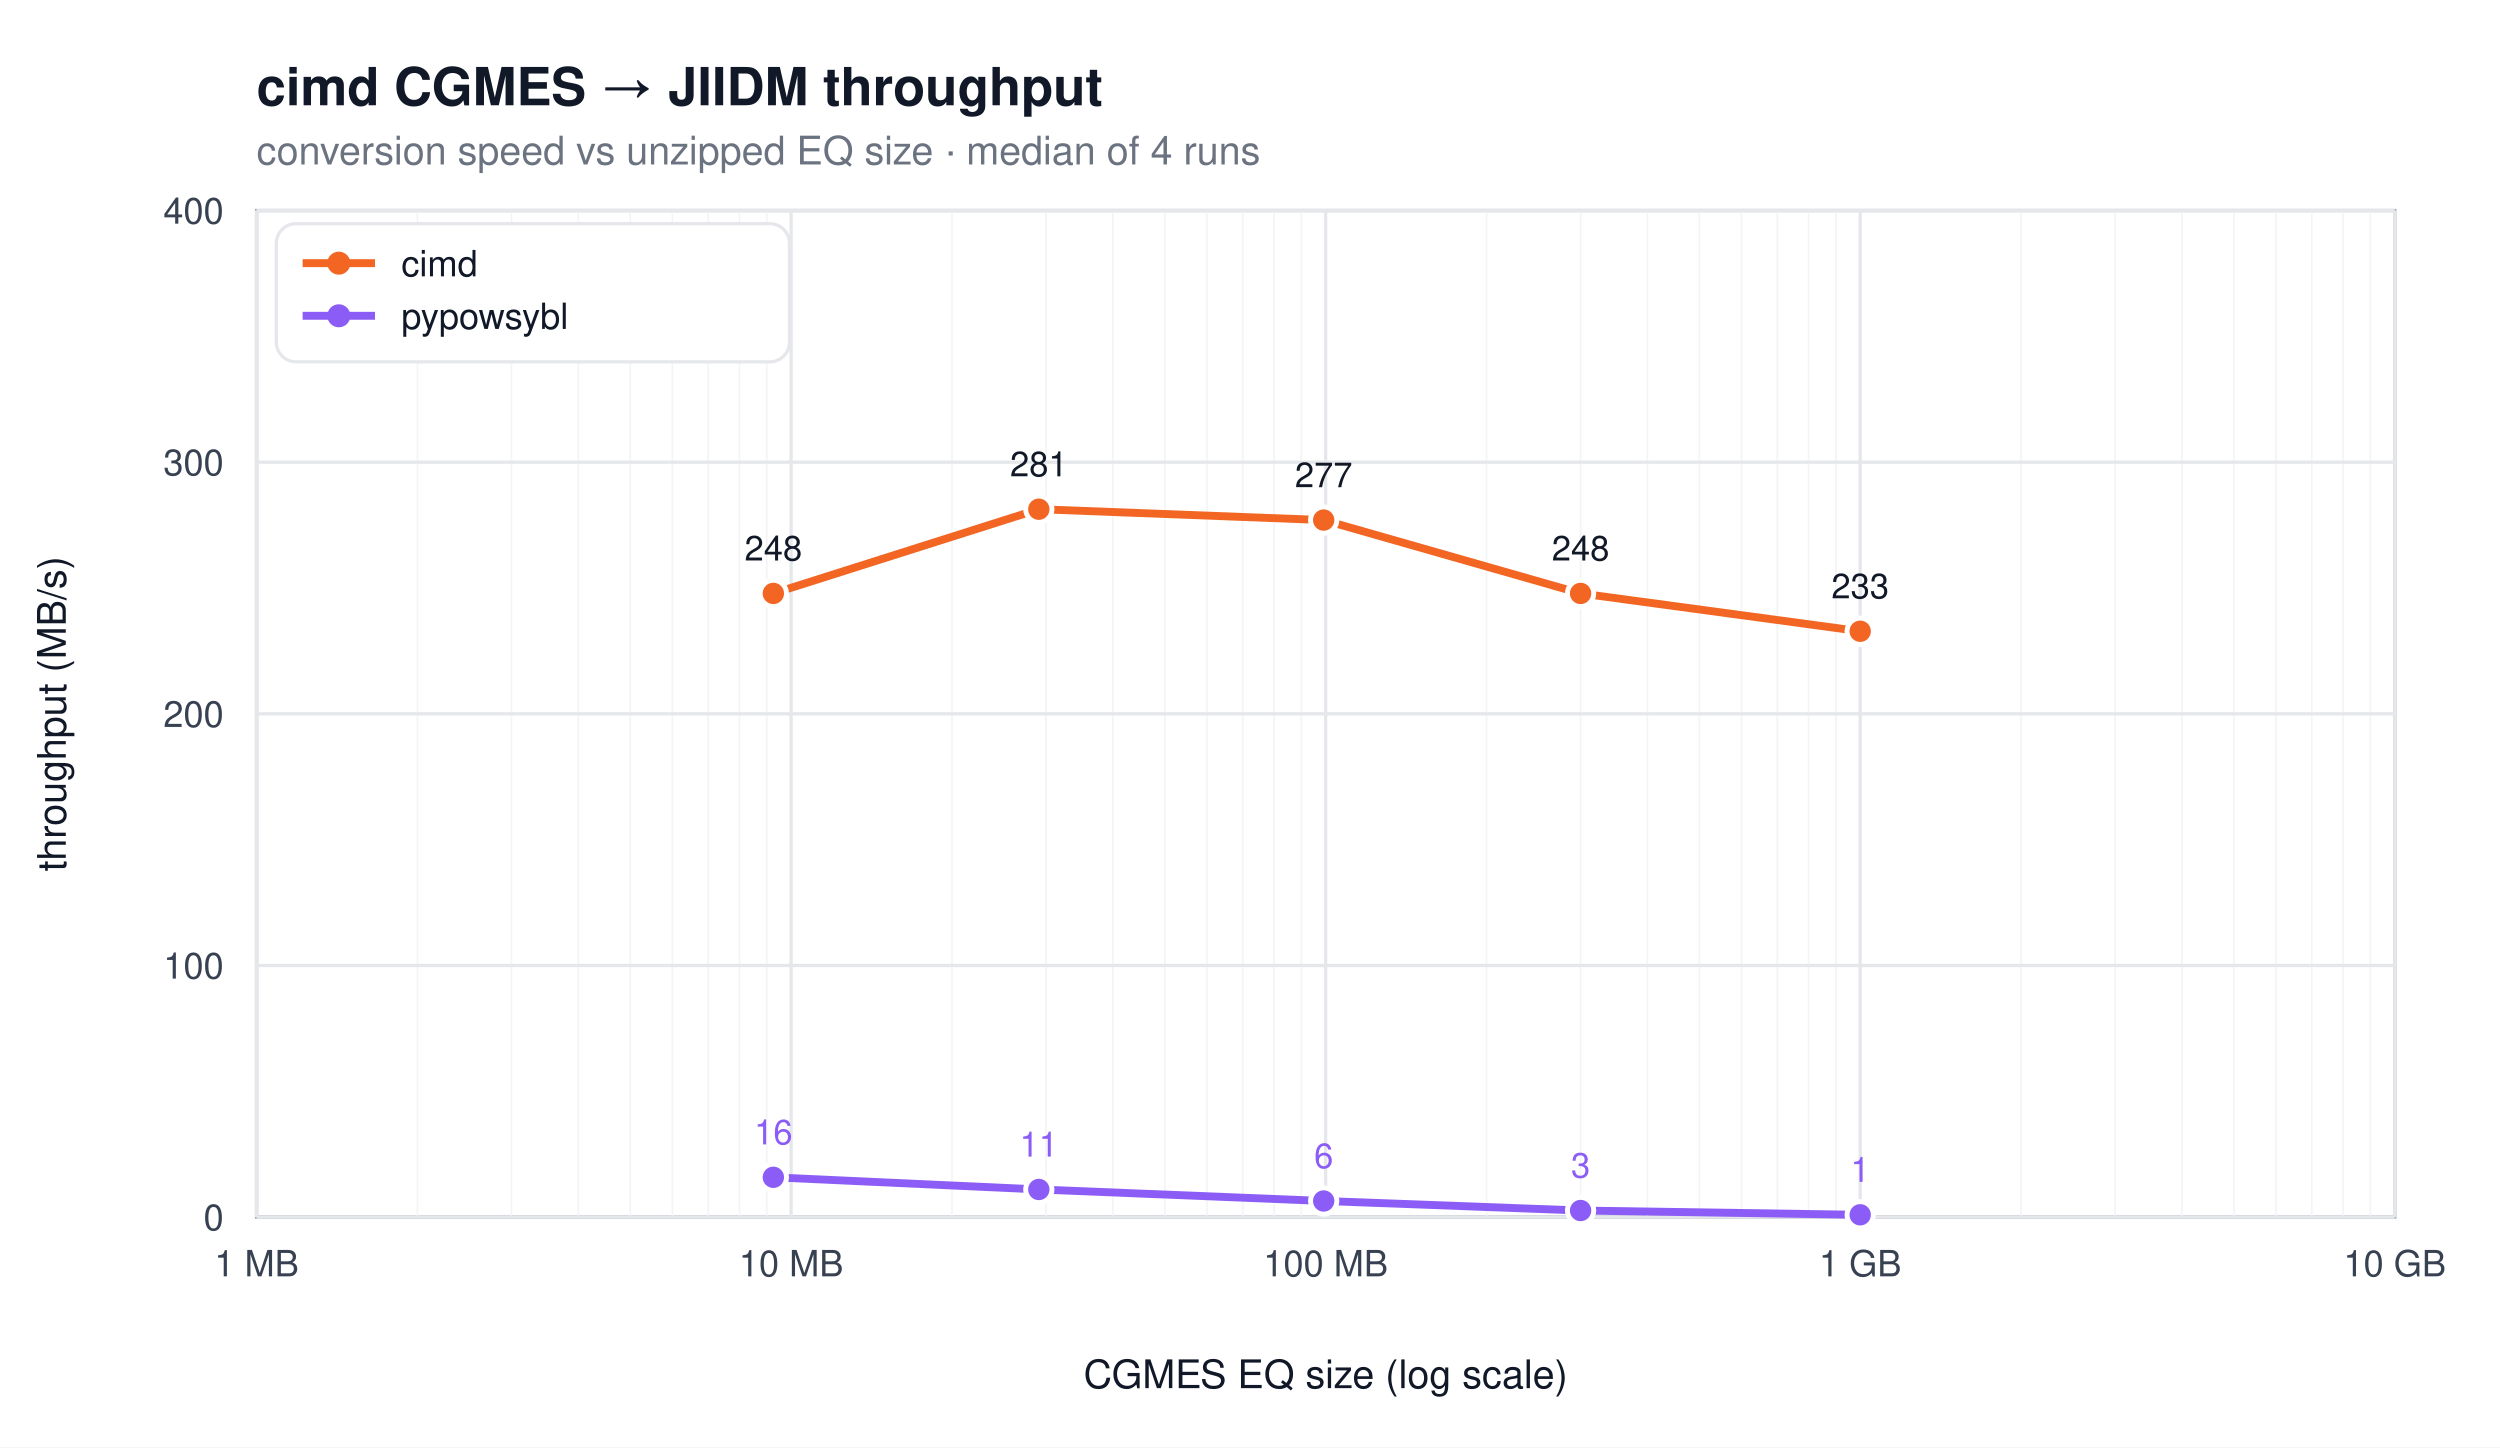
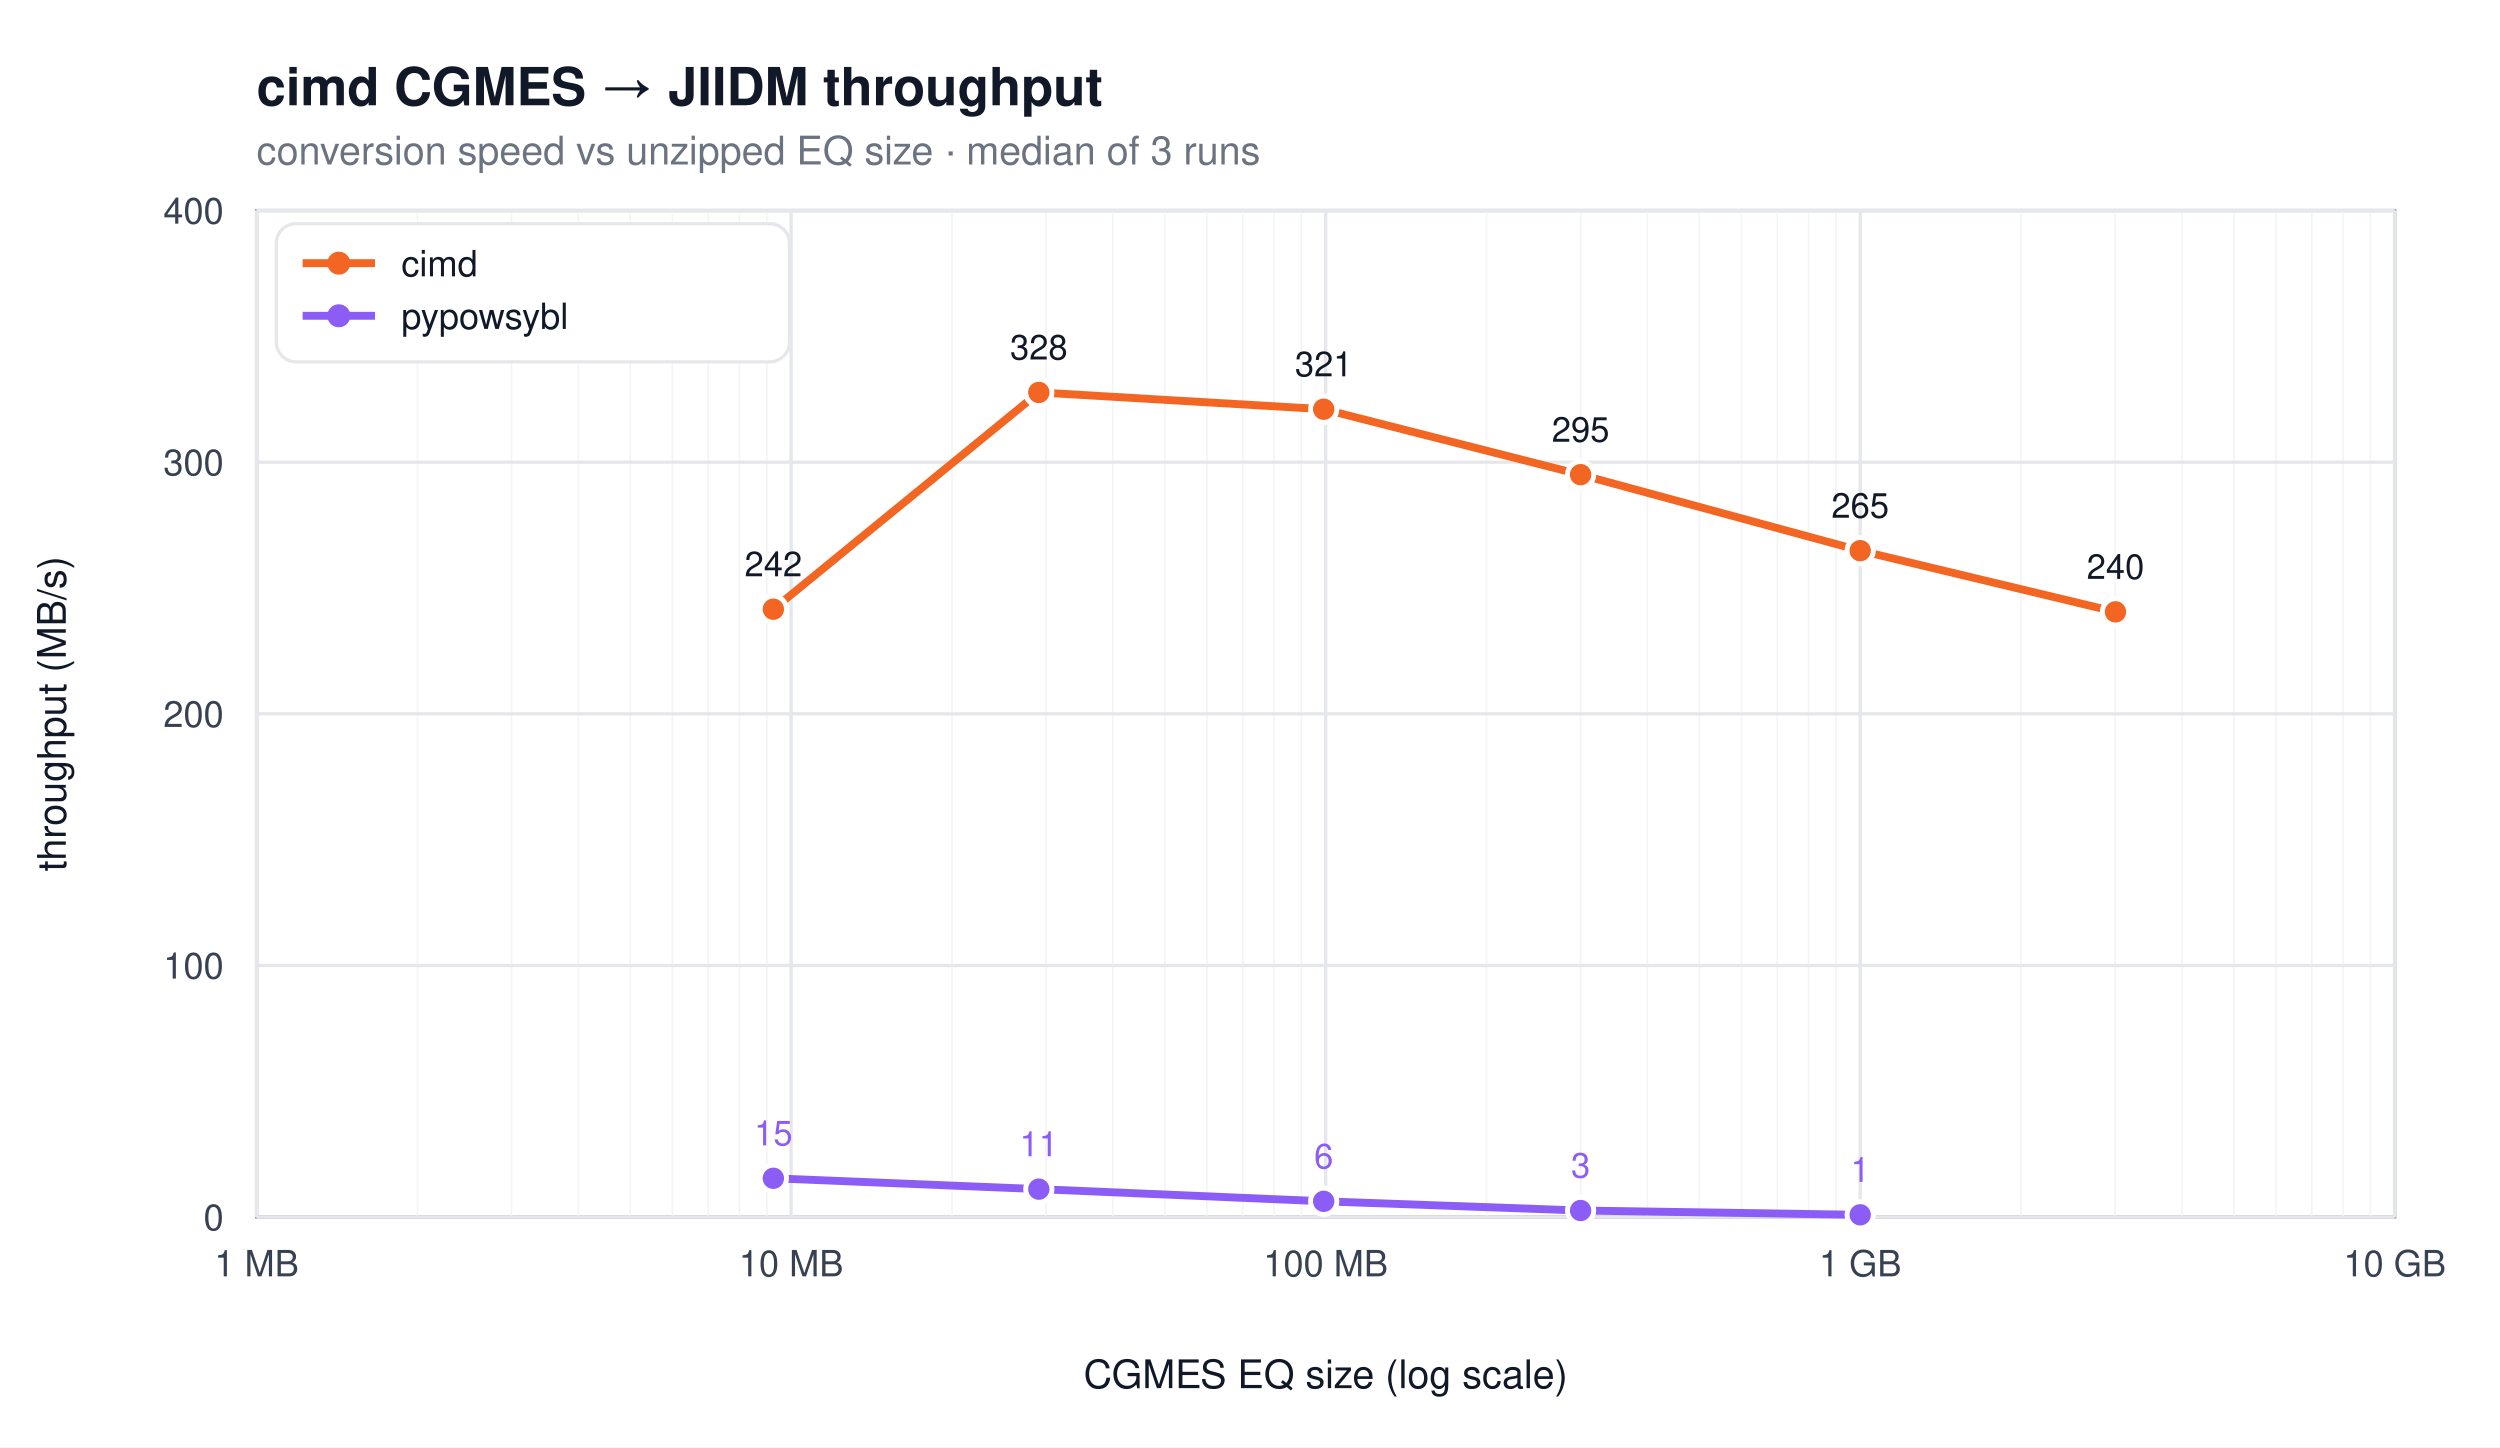
<svg xmlns="http://www.w3.org/2000/svg" viewBox="0 0 760 440" font-family="-apple-system, BlinkMacSystemFont, 'Segoe UI', Helvetica, Arial, sans-serif">
  <rect width="760" height="440" fill="#FFFFFF" />
  <text x="78" y="32" font-size="16" font-weight="600" fill="#111827">cimd CGMES → JIIDM throughput</text>
-   <text x="78" y="50" font-size="12" fill="#6B7280">conversion speed vs unzipped EQ size · median of 4 runs</text>
+   <text x="78" y="50" font-size="12" fill="#6B7280">conversion speed vs unzipped EQ size · median of 3 runs</text>
  <rect x="78" y="64" width="650" height="306" fill="none" stroke="#9CA3AF" stroke-width="1" />
  <line x1="78.0" y1="64" x2="78.0" y2="370" stroke="#E5E7EB" stroke-width="1" />
  <text x="78.0" y="388" text-anchor="middle" font-size="11" fill="#374151">1 MB</text>
  <line x1="126.9" y1="64" x2="126.9" y2="370" stroke="#F3F4F6" stroke-width="0.5" />
  <line x1="155.5" y1="64" x2="155.5" y2="370" stroke="#F3F4F6" stroke-width="0.5" />
  <line x1="175.8" y1="64" x2="175.8" y2="370" stroke="#F3F4F6" stroke-width="0.5" />
  <line x1="191.6" y1="64" x2="191.6" y2="370" stroke="#F3F4F6" stroke-width="0.5" />
  <line x1="204.4" y1="64" x2="204.4" y2="370" stroke="#F3F4F6" stroke-width="0.5" />
  <line x1="215.3" y1="64" x2="215.3" y2="370" stroke="#F3F4F6" stroke-width="0.5" />
  <line x1="224.8" y1="64" x2="224.8" y2="370" stroke="#F3F4F6" stroke-width="0.5" />
  <line x1="233.1" y1="64" x2="233.1" y2="370" stroke="#F3F4F6" stroke-width="0.5" />
  <line x1="240.5" y1="64" x2="240.5" y2="370" stroke="#E5E7EB" stroke-width="1" />
  <text x="240.5" y="388" text-anchor="middle" font-size="11" fill="#374151">10 MB</text>
  <line x1="289.4" y1="64" x2="289.4" y2="370" stroke="#F3F4F6" stroke-width="0.5" />
  <line x1="318.0" y1="64" x2="318.0" y2="370" stroke="#F3F4F6" stroke-width="0.5" />
  <line x1="338.3" y1="64" x2="338.3" y2="370" stroke="#F3F4F6" stroke-width="0.5" />
  <line x1="354.1" y1="64" x2="354.1" y2="370" stroke="#F3F4F6" stroke-width="0.5" />
  <line x1="366.9" y1="64" x2="366.9" y2="370" stroke="#F3F4F6" stroke-width="0.5" />
  <line x1="377.8" y1="64" x2="377.8" y2="370" stroke="#F3F4F6" stroke-width="0.5" />
  <line x1="387.3" y1="64" x2="387.3" y2="370" stroke="#F3F4F6" stroke-width="0.5" />
  <line x1="395.6" y1="64" x2="395.6" y2="370" stroke="#F3F4F6" stroke-width="0.5" />
  <line x1="403.0" y1="64" x2="403.0" y2="370" stroke="#E5E7EB" stroke-width="1" />
  <text x="403.0" y="388" text-anchor="middle" font-size="11" fill="#374151">100 MB</text>
  <line x1="451.9" y1="64" x2="451.9" y2="370" stroke="#F3F4F6" stroke-width="0.5" />
  <line x1="480.5" y1="64" x2="480.5" y2="370" stroke="#F3F4F6" stroke-width="0.5" />
  <line x1="500.8" y1="64" x2="500.8" y2="370" stroke="#F3F4F6" stroke-width="0.5" />
  <line x1="516.6" y1="64" x2="516.6" y2="370" stroke="#F3F4F6" stroke-width="0.5" />
  <line x1="529.4" y1="64" x2="529.4" y2="370" stroke="#F3F4F6" stroke-width="0.5" />
  <line x1="540.3" y1="64" x2="540.3" y2="370" stroke="#F3F4F6" stroke-width="0.5" />
  <line x1="549.8" y1="64" x2="549.8" y2="370" stroke="#F3F4F6" stroke-width="0.5" />
  <line x1="558.1" y1="64" x2="558.1" y2="370" stroke="#F3F4F6" stroke-width="0.5" />
  <line x1="565.5" y1="64" x2="565.5" y2="370" stroke="#E5E7EB" stroke-width="1" />
  <text x="565.5" y="388" text-anchor="middle" font-size="11" fill="#374151">1 GB</text>
  <line x1="614.4" y1="64" x2="614.4" y2="370" stroke="#F3F4F6" stroke-width="0.5" />
  <line x1="643.0" y1="64" x2="643.0" y2="370" stroke="#F3F4F6" stroke-width="0.5" />
  <line x1="663.3" y1="64" x2="663.3" y2="370" stroke="#F3F4F6" stroke-width="0.5" />
  <line x1="679.1" y1="64" x2="679.1" y2="370" stroke="#F3F4F6" stroke-width="0.5" />
  <line x1="691.9" y1="64" x2="691.9" y2="370" stroke="#F3F4F6" stroke-width="0.5" />
  <line x1="702.8" y1="64" x2="702.8" y2="370" stroke="#F3F4F6" stroke-width="0.5" />
  <line x1="712.3" y1="64" x2="712.3" y2="370" stroke="#F3F4F6" stroke-width="0.5" />
  <line x1="720.6" y1="64" x2="720.6" y2="370" stroke="#F3F4F6" stroke-width="0.5" />
  <line x1="728.0" y1="64" x2="728.0" y2="370" stroke="#E5E7EB" stroke-width="1" />
  <text x="728.0" y="388" text-anchor="middle" font-size="11" fill="#374151">10 GB</text>
  <line x1="78" y1="370.0" x2="728" y2="370.0" stroke="#E5E7EB" stroke-width="1" />
  <text x="68" y="374.0" text-anchor="end" font-size="11" fill="#374151">0</text>
  <line x1="78" y1="293.5" x2="728" y2="293.5" stroke="#E5E7EB" stroke-width="1" />
  <text x="68" y="297.5" text-anchor="end" font-size="11" fill="#374151">100</text>
  <line x1="78" y1="217.0" x2="728" y2="217.0" stroke="#E5E7EB" stroke-width="1" />
  <text x="68" y="221.0" text-anchor="end" font-size="11" fill="#374151">200</text>
  <line x1="78" y1="140.5" x2="728" y2="140.5" stroke="#E5E7EB" stroke-width="1" />
  <text x="68" y="144.5" text-anchor="end" font-size="11" fill="#374151">300</text>
  <line x1="78" y1="64.0" x2="728" y2="64.0" stroke="#E5E7EB" stroke-width="1" />
  <text x="68" y="68.0" text-anchor="end" font-size="11" fill="#374151">400</text>
  <text x="403" y="422" text-anchor="middle" font-size="12" fill="#111827">CGMES EQ size (log scale)</text>
  <text x="20" y="217" text-anchor="middle" font-size="12" fill="#111827" transform="rotate(-90 20 217)">throughput (MB/s)</text>
-   <polyline points="235.1,180.4 315.8,154.8 402.4,158.1 480.5,180.4 565.5,191.9" fill="none" stroke="#F26522" stroke-width="2.4" stroke-linejoin="round" stroke-linecap="round" />
-   <circle cx="235.1" cy="180.4" r="4" fill="#F26522" stroke="#FFFFFF" stroke-width="1.5" />
-   <circle cx="315.8" cy="154.8" r="4" fill="#F26522" stroke="#FFFFFF" stroke-width="1.5" />
-   <circle cx="402.4" cy="158.1" r="4" fill="#F26522" stroke="#FFFFFF" stroke-width="1.5" />
-   <circle cx="480.5" cy="180.4" r="4" fill="#F26522" stroke="#FFFFFF" stroke-width="1.5" />
-   <circle cx="565.5" cy="191.9" r="4" fill="#F26522" stroke="#FFFFFF" stroke-width="1.5" />
-   <polyline points="235.1,357.9 315.8,361.6 402.4,365.1 480.5,368.0 565.5,369.3" fill="none" stroke="#8B5CF6" stroke-width="2.4" stroke-linejoin="round" stroke-linecap="round" />
-   <circle cx="235.1" cy="357.9" r="4" fill="#8B5CF6" stroke="#FFFFFF" stroke-width="1.5" />
-   <circle cx="315.8" cy="361.6" r="4" fill="#8B5CF6" stroke="#FFFFFF" stroke-width="1.5" />
-   <circle cx="402.4" cy="365.1" r="4" fill="#8B5CF6" stroke="#FFFFFF" stroke-width="1.5" />
+   <polyline points="235.1,185.2 315.8,119.3 402.4,124.4 480.5,144.3 565.5,167.4 643.1,186.0" fill="none" stroke="#F26522" stroke-width="2.4" stroke-linejoin="round" stroke-linecap="round" />
+   <circle cx="235.1" cy="185.2" r="4" fill="#F26522" stroke="#FFFFFF" stroke-width="1.5" />
+   <circle cx="315.8" cy="119.3" r="4" fill="#F26522" stroke="#FFFFFF" stroke-width="1.5" />
+   <circle cx="402.4" cy="124.4" r="4" fill="#F26522" stroke="#FFFFFF" stroke-width="1.5" />
+   <circle cx="480.5" cy="144.3" r="4" fill="#F26522" stroke="#FFFFFF" stroke-width="1.5" />
+   <circle cx="565.5" cy="167.4" r="4" fill="#F26522" stroke="#FFFFFF" stroke-width="1.5" />
+   <circle cx="643.1" cy="186.0" r="4" fill="#F26522" stroke="#FFFFFF" stroke-width="1.5" />
+   <polyline points="235.1,358.2 315.8,361.5 402.4,365.2 480.5,368.0 565.5,369.3" fill="none" stroke="#8B5CF6" stroke-width="2.4" stroke-linejoin="round" stroke-linecap="round" />
+   <circle cx="235.1" cy="358.2" r="4" fill="#8B5CF6" stroke="#FFFFFF" stroke-width="1.5" />
+   <circle cx="315.8" cy="361.5" r="4" fill="#8B5CF6" stroke="#FFFFFF" stroke-width="1.5" />
+   <circle cx="402.4" cy="365.2" r="4" fill="#8B5CF6" stroke="#FFFFFF" stroke-width="1.5" />
  <circle cx="480.5" cy="368.0" r="4" fill="#8B5CF6" stroke="#FFFFFF" stroke-width="1.5" />
  <circle cx="565.5" cy="369.3" r="4" fill="#8B5CF6" stroke="#FFFFFF" stroke-width="1.5" />
-   <text x="235.1" y="170.4" text-anchor="middle" font-size="10.5" fill="#111827" font-weight="500">248</text>
-   <text x="315.8" y="144.8" text-anchor="middle" font-size="10.5" fill="#111827" font-weight="500">281</text>
-   <text x="402.4" y="148.1" text-anchor="middle" font-size="10.5" fill="#111827" font-weight="500">277</text>
-   <text x="480.5" y="170.4" text-anchor="middle" font-size="10.5" fill="#111827" font-weight="500">248</text>
-   <text x="565.5" y="181.9" text-anchor="middle" font-size="10.5" fill="#111827" font-weight="500">233</text>
-   <text x="235.1" y="347.9" text-anchor="middle" font-size="10.5" fill="#8B5CF6" font-weight="500">16</text>
-   <text x="315.8" y="351.6" text-anchor="middle" font-size="10.5" fill="#8B5CF6" font-weight="500">11</text>
-   <text x="402.4" y="355.1" text-anchor="middle" font-size="10.5" fill="#8B5CF6" font-weight="500">6</text>
+   <text x="235.1" y="175.2" text-anchor="middle" font-size="10.5" fill="#111827" font-weight="500">242</text>
+   <text x="315.8" y="109.3" text-anchor="middle" font-size="10.5" fill="#111827" font-weight="500">328</text>
+   <text x="402.4" y="114.4" text-anchor="middle" font-size="10.5" fill="#111827" font-weight="500">321</text>
+   <text x="480.5" y="134.3" text-anchor="middle" font-size="10.5" fill="#111827" font-weight="500">295</text>
+   <text x="565.5" y="157.4" text-anchor="middle" font-size="10.5" fill="#111827" font-weight="500">265</text>
+   <text x="643.1" y="176.0" text-anchor="middle" font-size="10.5" fill="#111827" font-weight="500">240</text>
+   <text x="235.1" y="348.2" text-anchor="middle" font-size="10.5" fill="#8B5CF6" font-weight="500">15</text>
+   <text x="315.8" y="351.5" text-anchor="middle" font-size="10.5" fill="#8B5CF6" font-weight="500">11</text>
+   <text x="402.4" y="355.2" text-anchor="middle" font-size="10.5" fill="#8B5CF6" font-weight="500">6</text>
  <text x="480.5" y="358.0" text-anchor="middle" font-size="10.5" fill="#8B5CF6" font-weight="500">3</text>
  <text x="565.5" y="359.3" text-anchor="middle" font-size="10.5" fill="#8B5CF6" font-weight="500">1</text>
  <rect x="84" y="68" width="156" height="42" rx="6" fill="#FFFFFF" stroke="#E5E7EB" stroke-width="1" />
  <line x1="92" y1="80" x2="114" y2="80" stroke="#F26522" stroke-width="2.4" />
  <circle cx="103" cy="80" r="3.5" fill="#F26522" />
  <text x="122" y="84" font-size="11" fill="#111827">cimd</text>
  <line x1="92" y1="96" x2="114" y2="96" stroke="#8B5CF6" stroke-width="2.4" />
  <circle cx="103" cy="96" r="3.5" fill="#8B5CF6" />
  <text x="122" y="100" font-size="11" fill="#111827">pypowsybl</text>
</svg>
